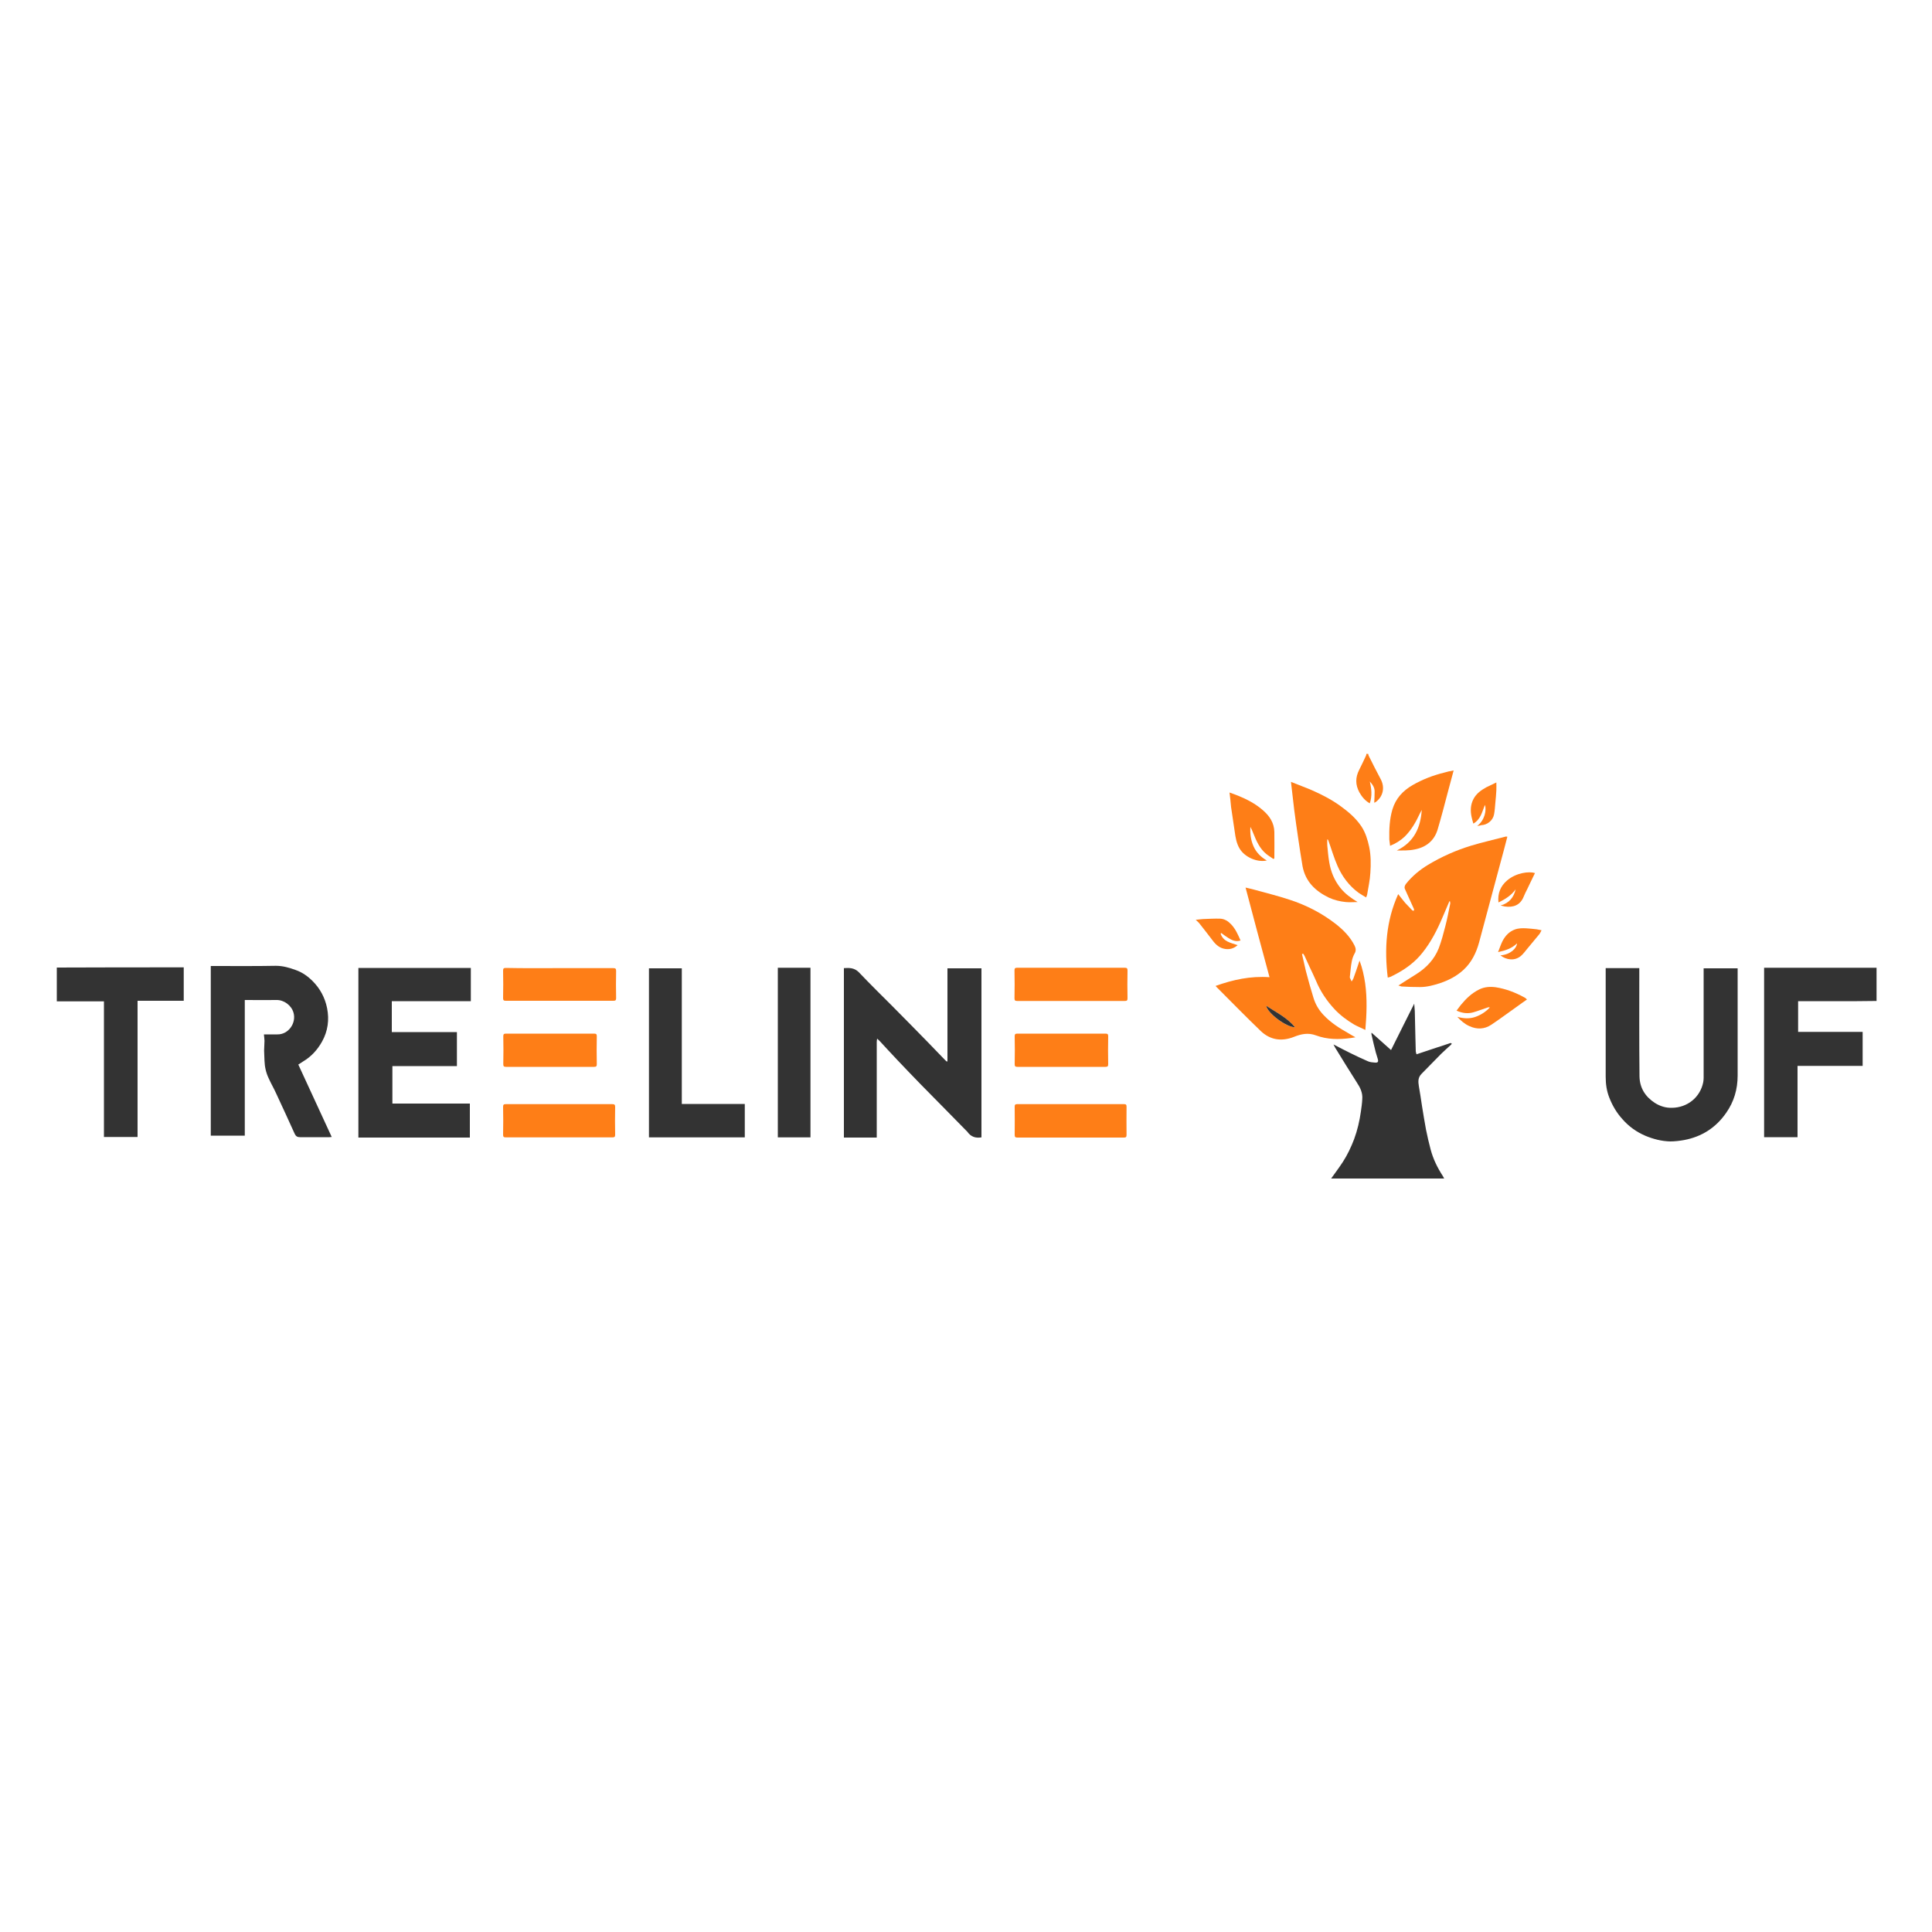
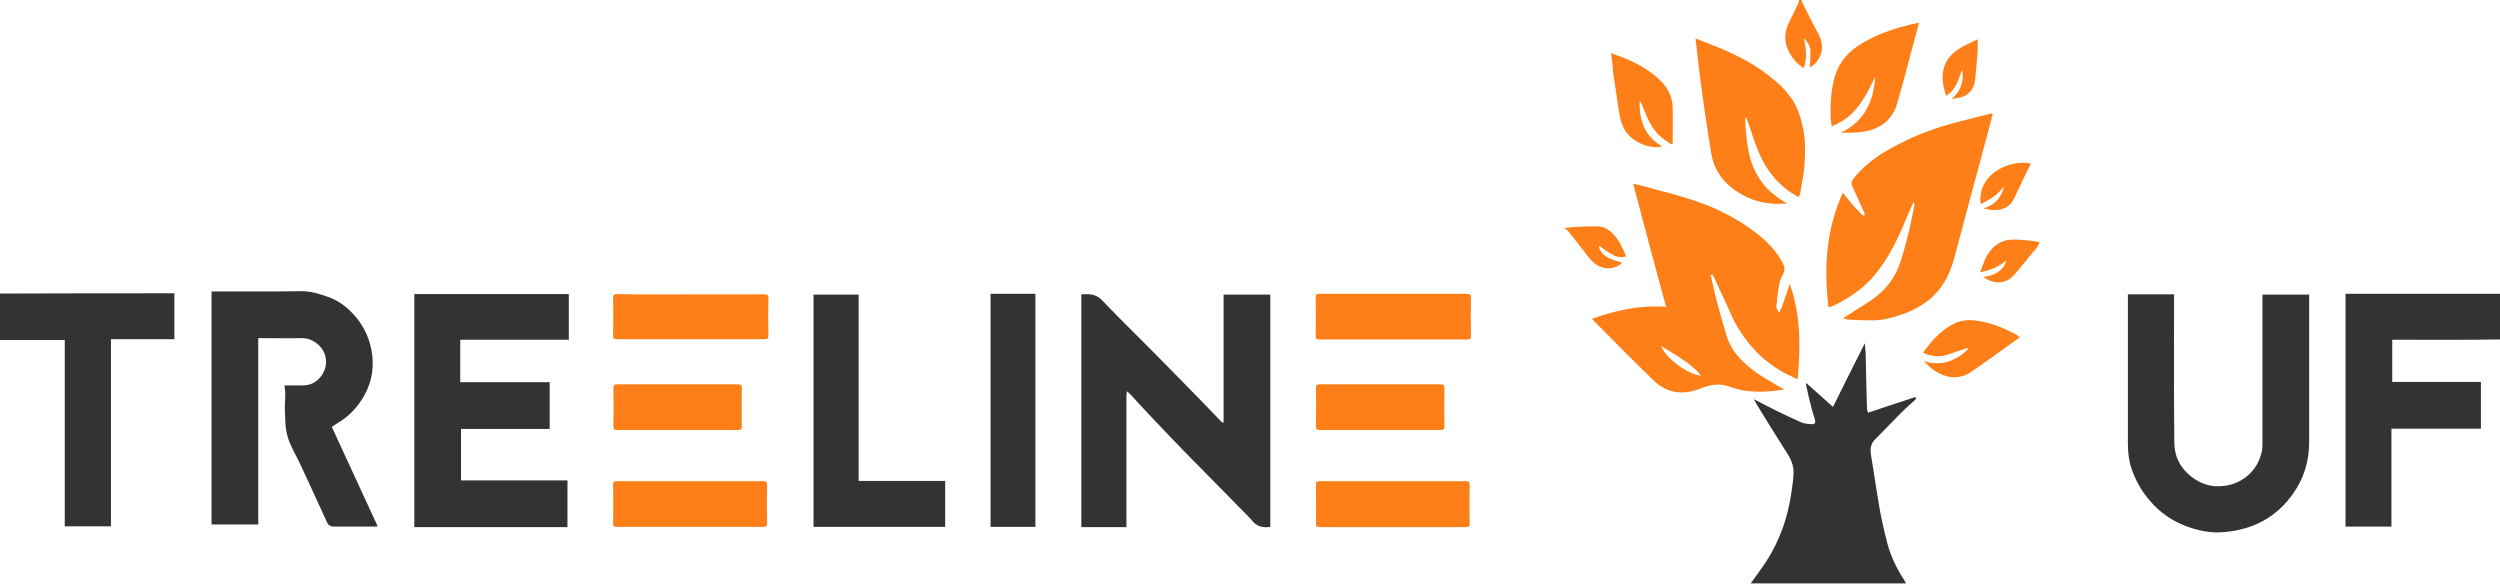
- <svg xmlns="http://www.w3.org/2000/svg" version="1.1" id="Layer_1" x="0px" y="0px" viewBox="0 0 1000 1000" style="enable-background:new 0 0 1000 1000;" xml:space="preserve">
+ <svg xmlns="http://www.w3.org/2000/svg" version="1.1" id="Layer_1" x="0px" y="0px" viewBox="0 0 941.9 219.8" style="enable-background:new 0 0 941.9 219.8;" xml:space="preserve">
  <style type="text/css">
	.st0{fill:#333333;}
	.st1{fill:#FE7E17;}
</style>
-   <path class="st0" d="M490.4,549.3c0-16,0-32,0-48.1c5.9,0,11.7,0,17.6,0c0,29.2,0,58.3,0,87.5c-3.1,0.5-5.5-0.3-7.3-2.9  c-0.1-0.2-0.3-0.3-0.4-0.4c-3.5-3.6-7-7.1-10.5-10.7c-4.4-4.5-8.9-9-13.3-13.5c-4-4.1-8-8.3-11.9-12.4c-3.1-3.3-6.2-6.6-9.3-10  c-0.3-0.3-0.7-0.7-1.3-1.2c-0.1,0.7-0.2,1.2-0.2,1.7c0,16,0,32,0,48c0,0.5,0,0.9,0,1.5c-5.7,0-11.3,0-17,0c0-29.2,0-58.4,0-87.7  c2.8-0.2,5.4-0.2,7.7,2.1c5.8,6.1,11.8,12,17.7,17.9c6.1,6.2,12.3,12.4,18.4,18.7c2.8,2.9,5.6,5.8,8.4,8.7c0.4,0.4,0.7,0.7,1.1,1  C490.1,549.4,490.3,549.3,490.4,549.3z" />
-   <path class="st0" d="M136.6,535.4c2.5,0,4.8,0,7,0c5.7,0.1,9.9-5.9,8.3-11.3c-1.1-3.8-5-6.6-8.8-6.5c-5,0.1-10,0-15,0  c-0.4,0-0.9,0-1.4,0c0,23.4,0,46.8,0,70.2c-5.9,0-11.7,0-17.6,0c0-29.2,0-58.4,0-87.8c0.5,0,1,0,1.4,0c10.8,0,21.5,0.1,32.3-0.1  c3.7,0,7,1,10.3,2.2c3.4,1.2,6.2,3.2,8.7,5.7c3.9,3.9,6.4,8.6,7.5,14c1.2,6.1,0.4,11.9-2.6,17.3c-2.4,4.3-5.6,7.8-9.8,10.3  c-0.8,0.5-1.6,1.1-2.5,1.6c5.8,12.5,11.5,25,17.3,37.5c-0.4,0-0.8,0.1-1.2,0.1c-5.1,0-10.2,0-15.2,0c-1.3,0-2.1-0.4-2.7-1.6  c-3.2-7-6.3-13.9-9.6-20.9c-1.2-2.7-2.7-5.2-3.9-7.9c-1.4-2.9-2.1-6-2.2-9.2c0-1.7-0.2-3.5-0.2-5.2c0-1.7,0.2-3.4,0.2-5.1  C136.9,537.8,136.7,536.7,136.6,535.4z" />
-   <path class="st0" d="M243.2,588.8c-19.3,0-38.5,0-57.7,0c0-29.3,0-58.5,0-87.8c19.4,0,38.7,0,58.2,0c0,5.7,0,11.4,0,17.2  c-13.6,0-27.2,0-40.9,0c0,5.4,0,10.6,0,16c11.2,0,22.4,0,33.7,0c0,5.9,0,11.7,0,17.6c-11.1,0-22.2,0-33.4,0c0,6.5,0,12.9,0,19.4  c13.4,0,26.7,0,40.1,0C243.2,577.1,243.2,582.8,243.2,588.8z" />
-   <path class="st0" d="M881.8,501.2c5.9,0,11.7,0,17.6,0c0,0.6,0,1.1,0,1.6c0,18,0,35.9,0,53.9c0,7.1-1.9,13.6-6,19.4  c-5.3,7.6-12.6,12.3-21.8,14c-2.3,0.4-4.7,0.7-7.1,0.7c-4.4-0.1-8.7-1.2-12.8-2.9c-4.7-2-8.7-4.9-12-8.7c-2.9-3.2-5.1-6.9-6.7-11  c-1.4-3.5-1.9-7.1-1.9-10.9c0-18.2,0-36.4,0-54.6c0-0.5,0-1,0-1.6c5.8,0,11.5,0,17.4,0c0,0.5,0,1,0,1.5c0,18.2-0.1,36.3,0.1,54.5  c0.1,5.9,2.9,10.5,8,13.8c2.7,1.7,5.7,2.6,8.8,2.5c7.9-0.1,14.6-5.3,16.2-13.3c0.1-0.7,0.2-1.5,0.2-2.2c0-18.3,0-36.6,0-55  C881.8,502.3,881.8,501.8,881.8,501.2z" />
-   <path class="st0" d="M930.7,518.2c0,5.4,0,10.6,0,15.9c11.1,0,22.2,0,33.4,0c0,5.9,0,11.7,0,17.6c-11.2,0-22.4,0-33.7,0  c0,12.4,0,24.6,0,36.9c-5.8,0-11.5,0-17.3,0c0-29.2,0-58.4,0-87.7c19.4,0,38.8,0,58.2,0c0,5.6,0,11.3,0,17.2  C957.8,518.3,944.3,518.2,930.7,518.2z" />
-   <path class="st0" d="M95.1,500.7c0,5.8,0,11.4,0,17.3c-8,0-15.9,0-23.9,0c0,23.6,0,47,0,70.5c-5.8,0-11.5,0-17.4,0  c0-23.4,0-46.7,0-70.2c-8.2,0-16.3,0-24.4,0c0-5.9,0-11.7,0-17.5C51.3,500.7,73.2,500.7,95.1,500.7z" />
-   <path class="st0" d="M335.9,588.7c0-29.2,0-58.3,0-87.5c5.6,0,11.3,0,17,0c0,23.3,0,46.7,0,70.2c10.9,0,21.7,0,32.6,0  c0,5.8,0,11.5,0,17.3C369,588.7,352.5,588.7,335.9,588.7z" />
-   <path class="st0" d="M402.6,500.9c5.7,0,11.3,0,16.9,0c0,29.3,0,58.5,0,87.8c-5.6,0-11.2,0-16.9,0  C402.6,559.5,402.6,530.3,402.6,500.9z" />
+   <path class="st0" d="M461,159.1c0-16,0-32,0-48.1c5.9,0,11.7,0,17.6,0c0,29.2,0,58.3,0,87.5c-3.1,0.5-5.5-0.3-7.3-2.9  c-0.1-0.2-0.3-0.3-0.4-0.4c-3.5-3.6-7-7.1-10.5-10.7c-4.4-4.5-8.9-9-13.3-13.5c-4-4.1-8-8.3-11.9-12.4c-3.1-3.3-6.2-6.6-9.3-10  c-0.3-0.3-0.7-0.7-1.3-1.2c-0.1,0.7-0.2,1.2-0.2,1.7c0,16,0,32,0,48c0,0.5,0,0.9,0,1.5c-5.7,0-11.3,0-17,0c0-29.2,0-58.4,0-87.7  c2.8-0.2,5.4-0.2,7.7,2.1c5.8,6.1,11.8,12,17.7,17.9c6.1,6.2,12.3,12.4,18.4,18.7c2.8,2.9,5.6,5.8,8.4,8.7c0.4,0.4,0.7,0.7,1.1,1  C460.7,159.2,460.9,159.1,461,159.1z" />
+   <path class="st0" d="M107.2,145.2c2.5,0,4.8,0,7,0c5.7,0.1,9.9-5.9,8.3-11.3c-1.1-3.8-5-6.6-8.8-6.5c-5,0.1-10,0-15,0  c-0.4,0-0.9,0-1.4,0c0,23.4,0,46.8,0,70.2c-5.9,0-11.7,0-17.6,0c0-29.2,0-58.4,0-87.8c0.5,0,1,0,1.4,0c10.8,0,21.5,0.1,32.3-0.1  c3.7,0,7,1,10.3,2.2c3.4,1.2,6.2,3.2,8.7,5.7c3.9,3.9,6.4,8.6,7.5,14c1.2,6.1,0.4,11.9-2.6,17.3c-2.4,4.3-5.6,7.8-9.8,10.3  c-0.8,0.5-1.6,1.1-2.5,1.6c5.8,12.5,11.5,25,17.3,37.5c-0.4,0-0.8,0.1-1.2,0.1c-5.1,0-10.2,0-15.2,0c-1.3,0-2.1-0.4-2.7-1.6  c-3.2-7-6.3-13.9-9.6-20.9c-1.2-2.7-2.7-5.2-3.9-7.9c-1.4-2.9-2.1-6-2.2-9.2c0-1.7-0.2-3.5-0.2-5.2s0.2-3.4,0.2-5.1  C107.5,147.6,107.3,146.5,107.2,145.2z" />
+   <path class="st0" d="M213.8,198.6c-19.3,0-38.5,0-57.7,0c0-29.3,0-58.5,0-87.8c19.4,0,38.7,0,58.2,0c0,5.7,0,11.4,0,17.2  c-13.6,0-27.2,0-40.9,0c0,5.4,0,10.6,0,16c11.2,0,22.4,0,33.7,0c0,5.9,0,11.7,0,17.6c-11.1,0-22.2,0-33.4,0c0,6.5,0,12.9,0,19.4  c13.4,0,26.7,0,40.1,0C213.8,186.9,213.8,192.6,213.8,198.6z" />
+   <path class="st0" d="M852.4,111c5.9,0,11.7,0,17.6,0c0,0.6,0,1.1,0,1.6c0,18,0,35.9,0,53.9c0,7.1-1.9,13.6-6,19.4  c-5.3,7.6-12.6,12.3-21.8,14c-2.3,0.4-4.7,0.7-7.1,0.7c-4.4-0.1-8.7-1.2-12.8-2.9c-4.7-2-8.7-4.9-12-8.7c-2.9-3.2-5.1-6.9-6.7-11  c-1.4-3.5-1.9-7.1-1.9-10.9c0-18.2,0-36.4,0-54.6c0-0.5,0-1,0-1.6c5.8,0,11.5,0,17.4,0c0,0.5,0,1,0,1.5c0,18.2-0.1,36.3,0.1,54.5  c0.1,5.9,2.9,10.5,8,13.8c2.7,1.7,5.7,2.6,8.8,2.5c7.9-0.1,14.6-5.3,16.2-13.3c0.1-0.7,0.2-1.5,0.2-2.2c0-18.3,0-36.6,0-55  C852.4,112.1,852.4,111.6,852.4,111z" />
+   <path class="st0" d="M901.3,128c0,5.4,0,10.6,0,15.9c11.1,0,22.2,0,33.4,0c0,5.9,0,11.7,0,17.6c-11.2,0-22.4,0-33.7,0  c0,12.4,0,24.6,0,36.9c-5.8,0-11.5,0-17.3,0c0-29.2,0-58.4,0-87.7c19.4,0,38.8,0,58.2,0c0,5.6,0,11.3,0,17.2  C928.4,128.1,914.9,128,901.3,128z" />
+   <path class="st0" d="M65.7,110.5c0,5.8,0,11.4,0,17.3c-8,0-15.9,0-23.9,0c0,23.6,0,47,0,70.5c-5.8,0-11.5,0-17.4,0  c0-23.4,0-46.7,0-70.2c-8.2,0-16.3,0-24.4,0c0-5.9,0-11.7,0-17.5C21.9,110.5,43.8,110.5,65.7,110.5z" />
+   <path class="st0" d="M306.5,198.5c0-29.2,0-58.3,0-87.5c5.6,0,11.3,0,17,0c0,23.3,0,46.7,0,70.2c10.9,0,21.7,0,32.6,0  c0,5.8,0,11.5,0,17.3C339.6,198.5,323.1,198.5,306.5,198.5z" />
+   <path class="st0" d="M373.2,110.7c5.7,0,11.3,0,16.9,0c0,29.3,0,58.5,0,87.8c-5.6,0-11.2,0-16.9,0  C373.2,169.3,373.2,140.1,373.2,110.7z" />
  <g>
-     <path class="st1" d="M289.4,571.5c9.2,0,18.3,0,27.5,0c1.2,0,1.5,0.3,1.5,1.5c-0.1,4.8-0.1,9.5,0,14.3c0,1.1-0.3,1.4-1.4,1.4   c-18.4,0-36.8,0-55.2,0c-1.1,0-1.4-0.3-1.4-1.4c0.1-4.8,0.1-9.6,0-14.4c0-1.1,0.3-1.4,1.4-1.4C271,571.5,280.2,571.5,289.4,571.5z" />
-     <path class="st1" d="M289.7,501.1c9.2,0,18.5,0,27.7,0c1.2,0,1.5,0.3,1.5,1.5c-0.1,4.7-0.1,9.4,0,14c0,1.1-0.3,1.4-1.4,1.4   c-18.6,0-37.1,0-55.7,0c-1.1,0-1.4-0.3-1.4-1.4c0.1-4.7,0.1-9.4,0-14.2c0-1.1,0.3-1.4,1.4-1.4C271.1,501.2,280.4,501.1,289.7,501.1   z" />
-     <path class="st1" d="M284.8,535c7.6,0,15.1,0,22.7,0c1.1,0,1.4,0.3,1.4,1.4c-0.1,4.8-0.1,9.6,0,14.4c0,1.1-0.3,1.4-1.4,1.4   c-15.2,0-30.4,0-45.6,0c-1.1,0-1.4-0.3-1.4-1.4c0.1-4.8,0.1-9.6,0-14.4c0-1.1,0.3-1.4,1.4-1.4C269.5,535,277.1,535,284.8,535z" />
+     <path class="st1" d="M260,181.3c9.2,0,18.3,0,27.5,0c1.2,0,1.5,0.3,1.5,1.5c-0.1,4.8-0.1,9.5,0,14.3c0,1.1-0.3,1.4-1.4,1.4   c-18.4,0-36.8,0-55.2,0c-1.1,0-1.4-0.3-1.4-1.4c0.1-4.8,0.1-9.6,0-14.4c0-1.1,0.3-1.4,1.4-1.4C241.6,181.3,250.8,181.3,260,181.3z" />
+     <path class="st1" d="M260.3,110.9c9.2,0,18.5,0,27.7,0c1.2,0,1.5,0.3,1.5,1.5c-0.1,4.7-0.1,9.4,0,14c0,1.1-0.3,1.4-1.4,1.4   c-18.6,0-37.1,0-55.7,0c-1.1,0-1.4-0.3-1.4-1.4c0.1-4.7,0.1-9.4,0-14.2c0-1.1,0.3-1.4,1.4-1.4C241.7,111,251,110.9,260.3,110.9z" />
+     <path class="st1" d="M255.4,144.8c7.6,0,15.1,0,22.7,0c1.1,0,1.4,0.3,1.4,1.4c-0.1,4.8-0.1,9.6,0,14.4c0,1.1-0.3,1.4-1.4,1.4   c-15.2,0-30.4,0-45.6,0c-1.1,0-1.4-0.3-1.4-1.4c0.1-4.8,0.1-9.6,0-14.4c0-1.1,0.3-1.4,1.4-1.4C240.1,144.8,247.7,144.8,255.4,144.8   z" />
  </g>
  <g>
-     <path class="st1" d="M554.1,588.8c-9.2,0-18.3,0-27.5,0c-1.1,0-1.4-0.3-1.4-1.4c0.1-4.9,0-9.8,0-14.6c0-1,0.3-1.3,1.3-1.3   c18.4,0,36.9,0,55.3,0c1,0,1.3,0.3,1.3,1.3c0,4.9-0.1,9.8,0,14.6c0,1.1-0.3,1.4-1.4,1.4C572.5,588.8,563.3,588.8,554.1,588.8z" />
-     <path class="st1" d="M554.5,500.9c9.2,0,18.4,0,27.6,0c1.2,0,1.5,0.3,1.5,1.5c-0.1,4.8-0.1,9.5,0,14.3c0,1.1-0.3,1.4-1.4,1.4   c-18.6,0-37.1,0-55.7,0c-1.1,0-1.4-0.3-1.4-1.4c0.1-4.8,0.1-9.6,0-14.4c0-1.1,0.3-1.4,1.4-1.4C535.9,500.9,545.2,500.9,554.5,500.9   z" />
-     <path class="st1" d="M549.5,535c7.6,0,15.1,0,22.7,0c1.1,0,1.4,0.3,1.4,1.4c-0.1,4.8-0.1,9.6,0,14.4c0,1.1-0.3,1.4-1.4,1.4   c-15.2,0-30.4,0-45.6,0c-1.1,0-1.4-0.3-1.4-1.4c0.1-4.8,0.1-9.6,0-14.4c0-1.1,0.3-1.4,1.4-1.4C534.2,535,541.8,535,549.5,535z" />
+     <path class="st1" d="M524.7,198.6c-9.2,0-18.3,0-27.5,0c-1.1,0-1.4-0.3-1.4-1.4c0.1-4.9,0-9.8,0-14.6c0-1,0.3-1.3,1.3-1.3   c18.4,0,36.9,0,55.3,0c1,0,1.3,0.3,1.3,1.3c0,4.9-0.1,9.8,0,14.6c0,1.1-0.3,1.4-1.4,1.4C543.1,198.6,533.9,198.6,524.7,198.6z" />
+     <path class="st1" d="M525.1,110.7c9.2,0,18.4,0,27.6,0c1.2,0,1.5,0.3,1.5,1.5c-0.1,4.8-0.1,9.5,0,14.3c0,1.1-0.3,1.4-1.4,1.4   c-18.6,0-37.1,0-55.7,0c-1.1,0-1.4-0.3-1.4-1.4c0.1-4.8,0.1-9.6,0-14.4c0-1.1,0.3-1.4,1.4-1.4C506.5,110.7,515.8,110.7,525.1,110.7   z" />
+     <path class="st1" d="M520.1,144.8c7.6,0,15.1,0,22.7,0c1.1,0,1.4,0.3,1.4,1.4c-0.1,4.8-0.1,9.6,0,14.4c0,1.1-0.3,1.4-1.4,1.4   c-15.2,0-30.4,0-45.6,0c-1.1,0-1.4-0.3-1.4-1.4c0.1-4.8,0.1-9.6,0-14.4c0-1.1,0.3-1.4,1.4-1.4C504.8,144.8,512.4,144.8,520.1,144.8   z" />
  </g>
-   <path class="st0" d="M733.2,545.7c5.7-1.9,11.3-3.8,16.9-5.6c0.2-0.1,0.4-0.2,0.6-0.2c0.2,0,0.5,0.1,0.7,0.1  c-0.1,0.2-0.1,0.5-0.3,0.7c-1.7,1.6-3.5,3.1-5.2,4.8c-3.4,3.4-6.7,6.9-10.1,10.3c-1.9,1.9-1.8,4-1.4,6.4c0.6,3.4,1.1,6.8,1.6,10.1  c0.7,4.1,1.3,8.3,2.1,12.4c0.7,3.5,1.5,6.9,2.4,10.3c1.3,4.9,3.5,9.4,6.3,13.7c0.2,0.4,0.4,0.8,0.7,1.3c-19.6,0-39.1,0-58.5,0  c2-2.8,4.1-5.6,6-8.5c2.4-3.7,4.3-7.7,5.9-11.9c1.7-4.6,2.8-9.4,3.5-14.3c0.3-2.1,0.6-4.2,0.7-6.3c0.3-3.3-1-6-2.8-8.7  c-3.8-5.9-7.5-12-11.2-18c-0.3-0.5-0.5-1-0.9-1.7c3.1,1.6,5.9,3.1,8.8,4.5c3,1.5,6,2.9,9,4.2c1.1,0.5,2.4,0.6,3.7,0.7  c1.5,0.1,1.9-0.4,1.4-2c-0.3-1.1-0.7-2.2-1-3.3c-0.8-3-1.5-6.1-2.2-9.2c-0.1-0.2,0-0.5,0-1c3.4,3,6.7,6,10.1,9c4-8,7.9-15.9,12-24  c0.1,1.5,0.2,2.7,0.3,3.9c0.1,4.4,0.2,8.8,0.3,13.2c0.1,2.5,0.1,5.1,0.2,7.6C732.9,544.8,733,545.2,733.2,545.7z" />
+   <path class="st0" d="M703.8,155.5c5.7-1.9,11.3-3.8,16.9-5.6c0.2-0.1,0.4-0.2,0.6-0.2c0.2,0,0.5,0.1,0.7,0.1  c-0.1,0.2-0.1,0.5-0.3,0.7c-1.7,1.6-3.5,3.1-5.2,4.8c-3.4,3.4-6.7,6.9-10.1,10.3c-1.9,1.9-1.8,4-1.4,6.4c0.6,3.4,1.1,6.8,1.6,10.1  c0.7,4.1,1.3,8.3,2.1,12.4c0.7,3.5,1.5,6.9,2.4,10.3c1.3,4.9,3.5,9.4,6.3,13.7c0.2,0.4,0.4,0.8,0.7,1.3c-19.6,0-39.1,0-58.5,0  c2-2.8,4.1-5.6,6-8.5c2.4-3.7,4.3-7.7,5.9-11.9c1.7-4.6,2.8-9.4,3.5-14.3c0.3-2.1,0.6-4.2,0.7-6.3c0.3-3.3-1-6-2.8-8.7  c-3.8-5.9-7.5-12-11.2-18c-0.3-0.5-0.5-1-0.9-1.7c3.1,1.6,5.9,3.1,8.8,4.5c3,1.5,6,2.9,9,4.2c1.1,0.5,2.4,0.6,3.7,0.7  c1.5,0.1,1.9-0.4,1.4-2c-0.3-1.1-0.7-2.2-1-3.3c-0.8-3-1.5-6.1-2.2-9.2c-0.1-0.2,0-0.5,0-1c3.4,3,6.7,6,10.1,9c4-8,7.9-15.9,12-24  c0.1,1.5,0.2,2.7,0.3,3.9c0.1,4.4,0.2,8.8,0.3,13.2c0.1,2.5,0.1,5.1,0.2,7.6C703.5,154.6,703.6,155,703.8,155.5z" />
  <g>
-     <path class="st1" d="M708.2,390.2c0.1,0.4,0.1,0.8,0.3,1.1c2,4.1,4.1,8.1,6.2,12.1c2.2,4.2,1.2,8.9-2.6,11.7   c-0.3,0.2-0.6,0.3-0.8,0.4c0.1-2,0.2-3.9,0.2-5.9c0-2-1.1-3.6-2.5-5.1c0.9,3.8,1.3,7.5,0,11.3c-2.4-1.3-4.1-3.4-5.4-5.7   c-2.1-3.9-2.1-7.7-0.1-11.6c1.3-2.5,2.4-5,3.6-7.5c0.1-0.2,0.1-0.5,0.1-0.8C707.6,390.2,707.9,390.2,708.2,390.2z" />
-     <path class="st1" d="M701.6,536.9c-1,0.2-1.8,0.3-2.5,0.4c-6.1,0.8-12.1,0.8-18-1.4c-4-1.5-7.7-0.7-11.4,0.8   c-6.4,2.5-12.3,1.6-17.2-3.1c-7.8-7.5-15.4-15.3-23-22.9c-0.1-0.1-0.1-0.2-0.3-0.4c9-3.2,18-5.2,27.9-4.5   c-4.2-15.5-8.3-30.8-12.4-46.4c1.6,0.4,3.1,0.7,4.5,1.1c6.1,1.7,12.3,3.2,18.3,5.2c8.6,2.8,16.6,6.9,23.7,12.4   c4,3.1,7.6,6.7,9.9,11.3c0.7,1.4,0.9,2.7,0,4.2c-1.4,2.5-1.7,5.3-2,8c-0.1,1.3-0.3,2.5-0.4,3.8c0,0.2-0.1,0.5,0,0.7   c0.3,0.7,0.6,1.3,0.9,1.9c0.3-0.5,0.7-1,0.9-1.5c1.1-3,2.1-6,3.2-9.3c1.5,4,2.3,7.8,2.9,11.7c1.1,8,0.8,15.9,0.1,24.2   c-2-1-4-1.8-5.8-2.8c-3.7-2.2-7.2-4.8-10.1-7.9c-4.1-4.4-7.4-9.3-9.7-14.9c-1-2.3-2.1-4.6-3.2-6.9c-0.9-1.9-1.7-3.8-2.6-5.7   c-0.2-0.5-0.5-0.8-0.8-1.3c-0.2,0.1-0.4,0.2-0.6,0.2c0.7,2.9,1.3,5.8,2,8.7c1.2,4.6,2.5,9.3,3.9,13.8c1,3.4,2.7,6.3,5.1,8.9   c3.8,4.1,8.4,7,13.2,9.7C699.2,535.6,700.3,536.2,701.6,536.9z M670.3,531.7c-4.1-5-9.6-7.6-14.9-11.1   C656.2,524.6,665.8,531.7,670.3,531.7z" />
-     <path class="st1" d="M723.8,510.1c3.2-2.1,6.3-4,9.3-5.9c5.2-3.3,9.3-7.6,11.6-13.4c1.4-3.7,2.4-7.5,3.4-11.4   c1-3.8,1.7-7.6,2.5-11.5c0.1-0.4,0-0.9-0.1-1.4c-0.1,0-0.2,0-0.3,0c-1.2,2.7-2.3,5.5-3.5,8.2c-2.8,6.6-6,12.9-10.5,18.5   c-3.5,4.4-7.9,7.8-12.8,10.5c-1.2,0.7-2.5,1.3-3.7,1.9c-0.4,0.2-0.9,0.2-1.4,0.4c-1.8-14.9-0.9-29.3,5.4-43.2   c1.3,1.6,2.4,3.1,3.6,4.5c1.2,1.3,2.5,2.6,3.7,3.9c0.2,0.2,0.5,0.1,0.8,0.2c0-0.3,0.2-0.6,0.1-0.8c-0.9-2.1-1.9-4.1-2.8-6.2   c-0.6-1.3-1.2-2.7-1.8-4c-0.6-1.1-0.2-2.1,0.5-3c3.2-4,7.1-7.2,11.4-9.8c7-4.2,14.4-7.5,22.3-9.9c5.9-1.8,11.9-3.1,17.9-4.7   c0.2-0.1,0.4,0.1,0.8,0.1c-0.6,2.4-1.2,4.7-1.8,6.9c-1.9,7.1-3.8,14.1-5.7,21.2c-2.4,8.8-4.7,17.7-7.1,26.5   c-1.5,5.5-3.9,10.4-8.1,14.3c-3.5,3.2-7.5,5.3-11.9,6.8c-3.4,1.1-6.9,2.1-10.6,2.1c-3.2,0-6.4-0.1-9.6-0.3   C724.9,510.5,724.4,510.2,723.8,510.1z" />
-     <path class="st1" d="M668.2,404.7c3.7,1.5,7.3,2.8,10.8,4.3c5,2.2,9.9,4.7,14.4,7.9c4.3,3.1,8.3,6.4,11.3,10.9   c2.1,3.2,3.2,6.9,4,10.6c0.9,4.4,0.9,8.9,0.6,13.3c-0.2,3.9-1.1,7.7-1.7,11.5c-0.1,0.4-0.3,0.7-0.5,1.3c-1.4-0.8-2.7-1.6-3.9-2.4   c-4.9-3.6-8.5-8.4-10.9-13.9c-1.9-4.3-3.2-8.9-4.8-13.3c-0.1-0.2-0.1-0.3-0.5-0.5c0,1.1-0.1,2.1,0,3.2c0.3,2.9,0.5,5.8,1,8.6   c0.8,4.9,2.6,9.4,5.8,13.4c2.4,3,5.4,5.2,8.9,7.3c-2.2,0-4.1,0.2-6.1,0c-3-0.3-6-1-8.8-2.3c-7-3.4-12.1-8.3-13.6-16.2   c-0.8-4.7-1.5-9.4-2.2-14.1c-0.7-5-1.5-10-2.1-15C669.3,414.4,668.8,409.6,668.2,404.7z" />
-     <path class="st1" d="M752.4,398.8c-1.1,4-2,7.6-3,11.2c-1.7,6.5-3.4,13-5.3,19.4c-1.8,5.9-6.1,9.2-12,10.3c-2.9,0.6-6,0.5-9.1,0.5   c8.9-4.3,12.3-11.8,12.9-21c-0.4,0.7-0.7,1.4-1.1,2.1c-2,4.3-4.3,8.3-7.7,11.7c-2.2,2.1-4.7,3.6-7.6,4.8c-0.1-1.2-0.3-2.2-0.4-3.3   c-0.1-5.2,0.1-10.4,1.6-15.5c1.7-5.7,5.4-9.7,10.4-12.6c5.2-3,10.7-5.1,16.4-6.5C749.1,399.4,750.6,399.1,752.4,398.8z" />
-     <path class="st1" d="M636.4,410.2c1.5,0.6,2.9,1.1,4.3,1.6c4.7,1.9,9.1,4.2,12.9,7.5c3.5,3,5.9,6.6,6,11.3c0.1,4.6,0,9.1,0,13.7   c-0.2,0.1-0.3,0.2-0.5,0.3c-1.2-0.9-2.5-1.6-3.7-2.6c-3.4-2.8-5.1-6.7-6.7-10.7c-0.4-1.1-0.9-2.2-1.5-3.3c-0.2,3.5,0.2,6.8,1.6,10   c1.4,3.2,3.8,5.6,6.9,7.4c-5.1,1.1-11.5-1.8-14.1-6.2c-1.6-2.7-2.1-5.7-2.5-8.7c-0.6-4.3-1.3-8.5-1.9-12.8   C637,415.2,636.7,412.8,636.4,410.2z" />
-     <path class="st1" d="M790.4,517.3c-1.8,1.3-3.5,2.4-5.2,3.7c-4.4,3.1-8.8,6.4-13.3,9.4c-3.6,2.4-7.5,2.5-11.4,0.7   c-2.4-1.1-4.3-2.7-6.2-4.8c3.2,0.9,6.2,1.1,9.2,0.1c2.9-1,5.4-2.6,7.5-4.8c0-0.1-0.1-0.2-0.1-0.3c-0.3,0.1-0.7,0.1-1,0.2   c-2.5,0.8-4.9,1.8-7.4,2.5c-2.9,0.8-5.7,0.4-8.6-0.9c0.8-1,1.5-2,2.2-2.9c2.7-3.3,5.7-6.2,9.6-8.1c2.7-1.3,5.5-1.5,8.5-1.1   c5.2,0.8,10.1,2.7,14.7,5.2c0.3,0.2,0.6,0.3,0.8,0.5C789.8,516.9,790.1,517.1,790.4,517.3z" />
-     <path class="st1" d="M776.6,494.5c5.3-0.4,8.5-3.8,8.6-6.2c-2.7,2.6-6,3.7-9.8,4.5c0.8-2,1.4-3.9,2.3-5.7c1.4-2.7,3.4-4.9,6.4-6   c1.9-0.7,3.9-0.7,5.9-0.6c1.8,0.1,3.6,0.3,5.4,0.5c0.8,0.1,1.7,0.4,2.5,0.5c-0.4,0.7-0.7,1.5-1.2,2.1c-2.1,2.5-4.2,5.1-6.3,7.6   c-1,1.2-2,2.6-3.2,3.6C784,497.5,779.7,496.9,776.6,494.5z" />
-     <path class="st1" d="M631.8,483.3c1.4,4.1,5.2,4.7,8.8,5.9c-1.9,1.7-4,2.3-6.3,2c-3-0.4-5-2.2-6.7-4.5c-2.3-3-4.6-6-7-9   c-0.4-0.5-1-0.9-1.7-1.6c1.5-0.2,2.7-0.3,3.8-0.4c3-0.1,5.9-0.3,8.9-0.2c2.2,0.1,4.1,1.3,5.6,2.9c2.3,2.4,3.6,5.4,4.9,8.4   c-2.4,0.8-4.4-0.1-6.3-1.3c-1.3-0.8-2.5-1.7-3.7-2.6C632,483.1,631.9,483.2,631.8,483.3z" />
-     <path class="st1" d="M764.6,427.5c3.9-2.9,4.9-8.2,4-10.9c-1.5,3.7-2.2,7.5-6,9.7c-0.3-1.2-0.7-2.3-0.9-3.4c-0.7-3.2-0.6-6.4,1-9.4   c1.5-2.8,3.9-4.5,6.6-6c1.6-0.8,3.3-1.6,5.2-2.5c0,1.6,0.1,2.9,0,4.2c-0.1,2.1-0.3,4.1-0.5,6.2c-0.2,2.1-0.3,4.2-0.7,6.2   c-0.6,3.1-3.5,5.4-6.6,5.5C766.2,427.3,765.6,427.4,764.6,427.5z" />
-     <path class="st1" d="M775.6,467.1c-0.5-4.8,1.1-8.5,4.5-11.4c4.7-4,11.4-4.8,14.4-3.8c-1.4,2.8-2.7,5.6-4,8.3   c-0.6,1.2-1.3,2.5-1.8,3.8c-1.8,4.6-5.5,5.8-9.8,5.2c-0.6-0.1-1.2-0.3-2.2-0.5c4.5-1.3,6.8-4.2,7.8-8.4   C782.3,463.4,779.2,465.4,775.6,467.1z" />
+     <path class="st1" d="M678.8,0c0.1,0.4,0.1,0.8,0.3,1.1c2,4.1,4.1,8.1,6.2,12.1c2.2,4.2,1.2,8.9-2.6,11.7c-0.3,0.2-0.6,0.3-0.8,0.4   c0.1-2,0.2-3.9,0.2-5.9s-1.1-3.6-2.5-5.1c0.9,3.8,1.3,7.5,0,11.3c-2.4-1.3-4.1-3.4-5.4-5.7c-2.1-3.9-2.1-7.7-0.1-11.6   c1.3-2.5,2.4-5,3.6-7.5c0.1-0.2,0.1-0.5,0.1-0.8C678.2,0,678.5,0,678.8,0z" />
+     <path class="st1" d="M672.2,146.7c-1,0.2-1.8,0.3-2.5,0.4c-6.1,0.8-12.1,0.8-18-1.4c-4-1.5-7.7-0.7-11.4,0.8   c-6.4,2.5-12.3,1.6-17.2-3.1c-7.8-7.5-15.4-15.3-23-22.9c-0.1-0.1-0.1-0.2-0.3-0.4c9-3.2,18-5.2,27.9-4.5   c-4.2-15.5-8.3-30.8-12.4-46.4c1.6,0.4,3.1,0.7,4.5,1.1c6.1,1.7,12.3,3.2,18.3,5.2c8.6,2.8,16.6,6.9,23.7,12.4   c4,3.1,7.6,6.7,9.9,11.3c0.7,1.4,0.9,2.7,0,4.2c-1.4,2.5-1.7,5.3-2,8c-0.1,1.3-0.3,2.5-0.4,3.8c0,0.2-0.1,0.5,0,0.7   c0.3,0.7,0.6,1.3,0.9,1.9c0.3-0.5,0.7-1,0.9-1.5c1.1-3,2.1-6,3.2-9.3c1.5,4,2.3,7.8,2.9,11.7c1.1,8,0.8,15.9,0.1,24.2   c-2-1-4-1.8-5.8-2.8c-3.7-2.2-7.2-4.8-10.1-7.9c-4.1-4.4-7.4-9.3-9.7-14.9c-1-2.3-2.1-4.6-3.2-6.9c-0.9-1.9-1.7-3.8-2.6-5.7   c-0.2-0.5-0.5-0.8-0.8-1.3c-0.2,0.1-0.4,0.2-0.6,0.2c0.7,2.9,1.3,5.8,2,8.7c1.2,4.6,2.5,9.3,3.9,13.8c1,3.4,2.7,6.3,5.1,8.9   c3.8,4.1,8.4,7,13.2,9.7C669.8,145.4,670.9,146,672.2,146.7z M640.9,141.5c-4.1-5-9.6-7.6-14.9-11.1   C626.8,134.4,636.4,141.5,640.9,141.5z" />
+     <path class="st1" d="M694.4,119.9c3.2-2.1,6.3-4,9.3-5.9c5.2-3.3,9.3-7.6,11.6-13.4c1.4-3.7,2.4-7.5,3.4-11.4   c1-3.8,1.7-7.6,2.5-11.5c0.1-0.4,0-0.9-0.1-1.4c-0.1,0-0.2,0-0.3,0c-1.2,2.7-2.3,5.5-3.5,8.2c-2.8,6.6-6,12.9-10.5,18.5   c-3.5,4.4-7.9,7.8-12.8,10.5c-1.2,0.7-2.5,1.3-3.7,1.9c-0.4,0.2-0.9,0.2-1.4,0.4c-1.8-14.9-0.9-29.3,5.4-43.2   c1.3,1.6,2.4,3.1,3.6,4.5c1.2,1.3,2.5,2.6,3.7,3.9c0.2,0.2,0.5,0.1,0.8,0.2c0-0.3,0.2-0.6,0.1-0.8c-0.9-2.1-1.9-4.1-2.8-6.2   c-0.6-1.3-1.2-2.7-1.8-4c-0.6-1.1-0.2-2.1,0.5-3c3.2-4,7.1-7.2,11.4-9.8c7-4.2,14.4-7.5,22.3-9.9c5.9-1.8,11.9-3.1,17.9-4.7   c0.2-0.1,0.4,0.1,0.8,0.1c-0.6,2.4-1.2,4.7-1.8,6.9c-1.9,7.1-3.8,14.1-5.7,21.2c-2.4,8.8-4.7,17.7-7.1,26.5   c-1.5,5.5-3.9,10.4-8.1,14.3c-3.5,3.2-7.5,5.3-11.9,6.8c-3.4,1.1-6.9,2.1-10.6,2.1c-3.2,0-6.4-0.1-9.6-0.3   C695.5,120.3,695,120,694.4,119.9z" />
+     <path class="st1" d="M638.8,14.5c3.7,1.5,7.3,2.8,10.8,4.3c5,2.2,9.9,4.7,14.4,7.9c4.3,3.1,8.3,6.4,11.3,10.9   c2.1,3.2,3.2,6.9,4,10.6c0.9,4.4,0.9,8.9,0.6,13.3c-0.2,3.9-1.1,7.7-1.7,11.5c-0.1,0.4-0.3,0.7-0.5,1.3c-1.4-0.8-2.7-1.6-3.9-2.4   c-4.9-3.6-8.5-8.4-10.9-13.9c-1.9-4.3-3.2-8.9-4.8-13.3c-0.1-0.2-0.1-0.3-0.5-0.5c0,1.1-0.1,2.1,0,3.2c0.3,2.9,0.5,5.8,1,8.6   c0.8,4.9,2.6,9.4,5.8,13.4c2.4,3,5.4,5.2,8.9,7.3c-2.2,0-4.1,0.2-6.1,0c-3-0.3-6-1-8.8-2.3c-7-3.4-12.1-8.3-13.6-16.2   c-0.8-4.7-1.5-9.4-2.2-14.1c-0.7-5-1.5-10-2.1-15C639.9,24.2,639.4,19.4,638.8,14.5z" />
+     <path class="st1" d="M723,8.6c-1.1,4-2,7.6-3,11.2c-1.7,6.5-3.4,13-5.3,19.4c-1.8,5.9-6.1,9.2-12,10.3c-2.9,0.6-6,0.5-9.1,0.5   c8.9-4.3,12.3-11.8,12.9-21c-0.4,0.7-0.7,1.4-1.1,2.1c-2,4.3-4.3,8.3-7.7,11.7c-2.2,2.1-4.7,3.6-7.6,4.8c-0.1-1.2-0.3-2.2-0.4-3.3   c-0.1-5.2,0.1-10.4,1.6-15.5c1.7-5.7,5.4-9.7,10.4-12.6c5.2-3,10.7-5.1,16.4-6.5C719.7,9.2,721.2,8.9,723,8.6z" />
+     <path class="st1" d="M607,20c1.5,0.6,2.9,1.1,4.3,1.6c4.7,1.9,9.1,4.2,12.9,7.5c3.5,3,5.9,6.6,6,11.3c0.1,4.6,0,9.1,0,13.7   c-0.2,0.1-0.3,0.2-0.5,0.3c-1.2-0.9-2.5-1.6-3.7-2.6c-3.4-2.8-5.1-6.7-6.7-10.7c-0.4-1.1-0.9-2.2-1.5-3.3c-0.2,3.5,0.2,6.8,1.6,10   c1.4,3.2,3.8,5.6,6.9,7.4c-5.1,1.1-11.5-1.8-14.1-6.2c-1.6-2.7-2.1-5.7-2.5-8.7c-0.6-4.3-1.3-8.5-1.9-12.8   C607.6,25,607.3,22.6,607,20z" />
+     <path class="st1" d="M761,127.1c-1.8,1.3-3.5,2.4-5.2,3.7c-4.4,3.1-8.8,6.4-13.3,9.4c-3.6,2.4-7.5,2.5-11.4,0.7   c-2.4-1.1-4.3-2.7-6.2-4.8c3.2,0.9,6.2,1.1,9.2,0.1c2.9-1,5.4-2.6,7.5-4.8c0-0.1-0.1-0.2-0.1-0.3c-0.3,0.1-0.7,0.1-1,0.2   c-2.5,0.8-4.9,1.8-7.4,2.5c-2.9,0.8-5.7,0.4-8.6-0.9c0.8-1,1.5-2,2.2-2.9c2.7-3.3,5.7-6.2,9.6-8.1c2.7-1.3,5.5-1.5,8.5-1.1   c5.2,0.8,10.1,2.7,14.7,5.2c0.3,0.2,0.6,0.3,0.8,0.5C760.4,126.7,760.7,126.9,761,127.1z" />
+     <path class="st1" d="M747.2,104.3c5.3-0.4,8.5-3.8,8.6-6.2c-2.7,2.6-6,3.7-9.8,4.5c0.8-2,1.4-3.9,2.3-5.7c1.4-2.7,3.4-4.9,6.4-6   c1.9-0.7,3.9-0.7,5.9-0.6c1.8,0.1,3.6,0.3,5.4,0.5c0.8,0.1,1.7,0.4,2.5,0.5c-0.4,0.7-0.7,1.5-1.2,2.1c-2.1,2.5-4.2,5.1-6.3,7.6   c-1,1.2-2,2.6-3.2,3.6C754.6,107.3,750.3,106.7,747.2,104.3z" />
+     <path class="st1" d="M602.4,93.1c1.4,4.1,5.2,4.7,8.8,5.9c-1.9,1.7-4,2.3-6.3,2c-3-0.4-5-2.2-6.7-4.5c-2.3-3-4.6-6-7-9   c-0.4-0.5-1-0.9-1.7-1.6c1.5-0.2,2.7-0.3,3.8-0.4c3-0.1,5.9-0.3,8.9-0.2c2.2,0.1,4.1,1.3,5.6,2.9c2.3,2.4,3.6,5.4,4.9,8.4   c-2.4,0.8-4.4-0.1-6.3-1.3c-1.3-0.8-2.5-1.7-3.7-2.6C602.6,92.9,602.5,93,602.4,93.1z" />
+     <path class="st1" d="M735.2,37.3c3.9-2.9,4.9-8.2,4-10.9c-1.5,3.7-2.2,7.5-6,9.7c-0.3-1.2-0.7-2.3-0.9-3.4c-0.7-3.2-0.6-6.4,1-9.4   c1.5-2.8,3.9-4.5,6.6-6c1.6-0.8,3.3-1.6,5.2-2.5c0,1.6,0.1,2.9,0,4.2c-0.1,2.1-0.3,4.1-0.5,6.2s-0.3,4.2-0.7,6.2   c-0.6,3.1-3.5,5.4-6.6,5.5C736.8,37.1,736.2,37.2,735.2,37.3z" />
+     <path class="st1" d="M746.2,76.9c-0.5-4.8,1.1-8.5,4.5-11.4c4.7-4,11.4-4.8,14.4-3.8c-1.4,2.8-2.7,5.6-4,8.3   c-0.6,1.2-1.3,2.5-1.8,3.8c-1.8,4.6-5.5,5.8-9.8,5.2c-0.6-0.1-1.2-0.3-2.2-0.5c4.5-1.3,6.8-4.2,7.8-8.4   C752.9,73.2,749.8,75.2,746.2,76.9z" />
  </g>
-   <path class="st0" d="M670.3,531.7c-4.4,0-14.1-7.1-14.9-11.1C660.7,524.1,666.2,526.7,670.3,531.7z" />
</svg>
